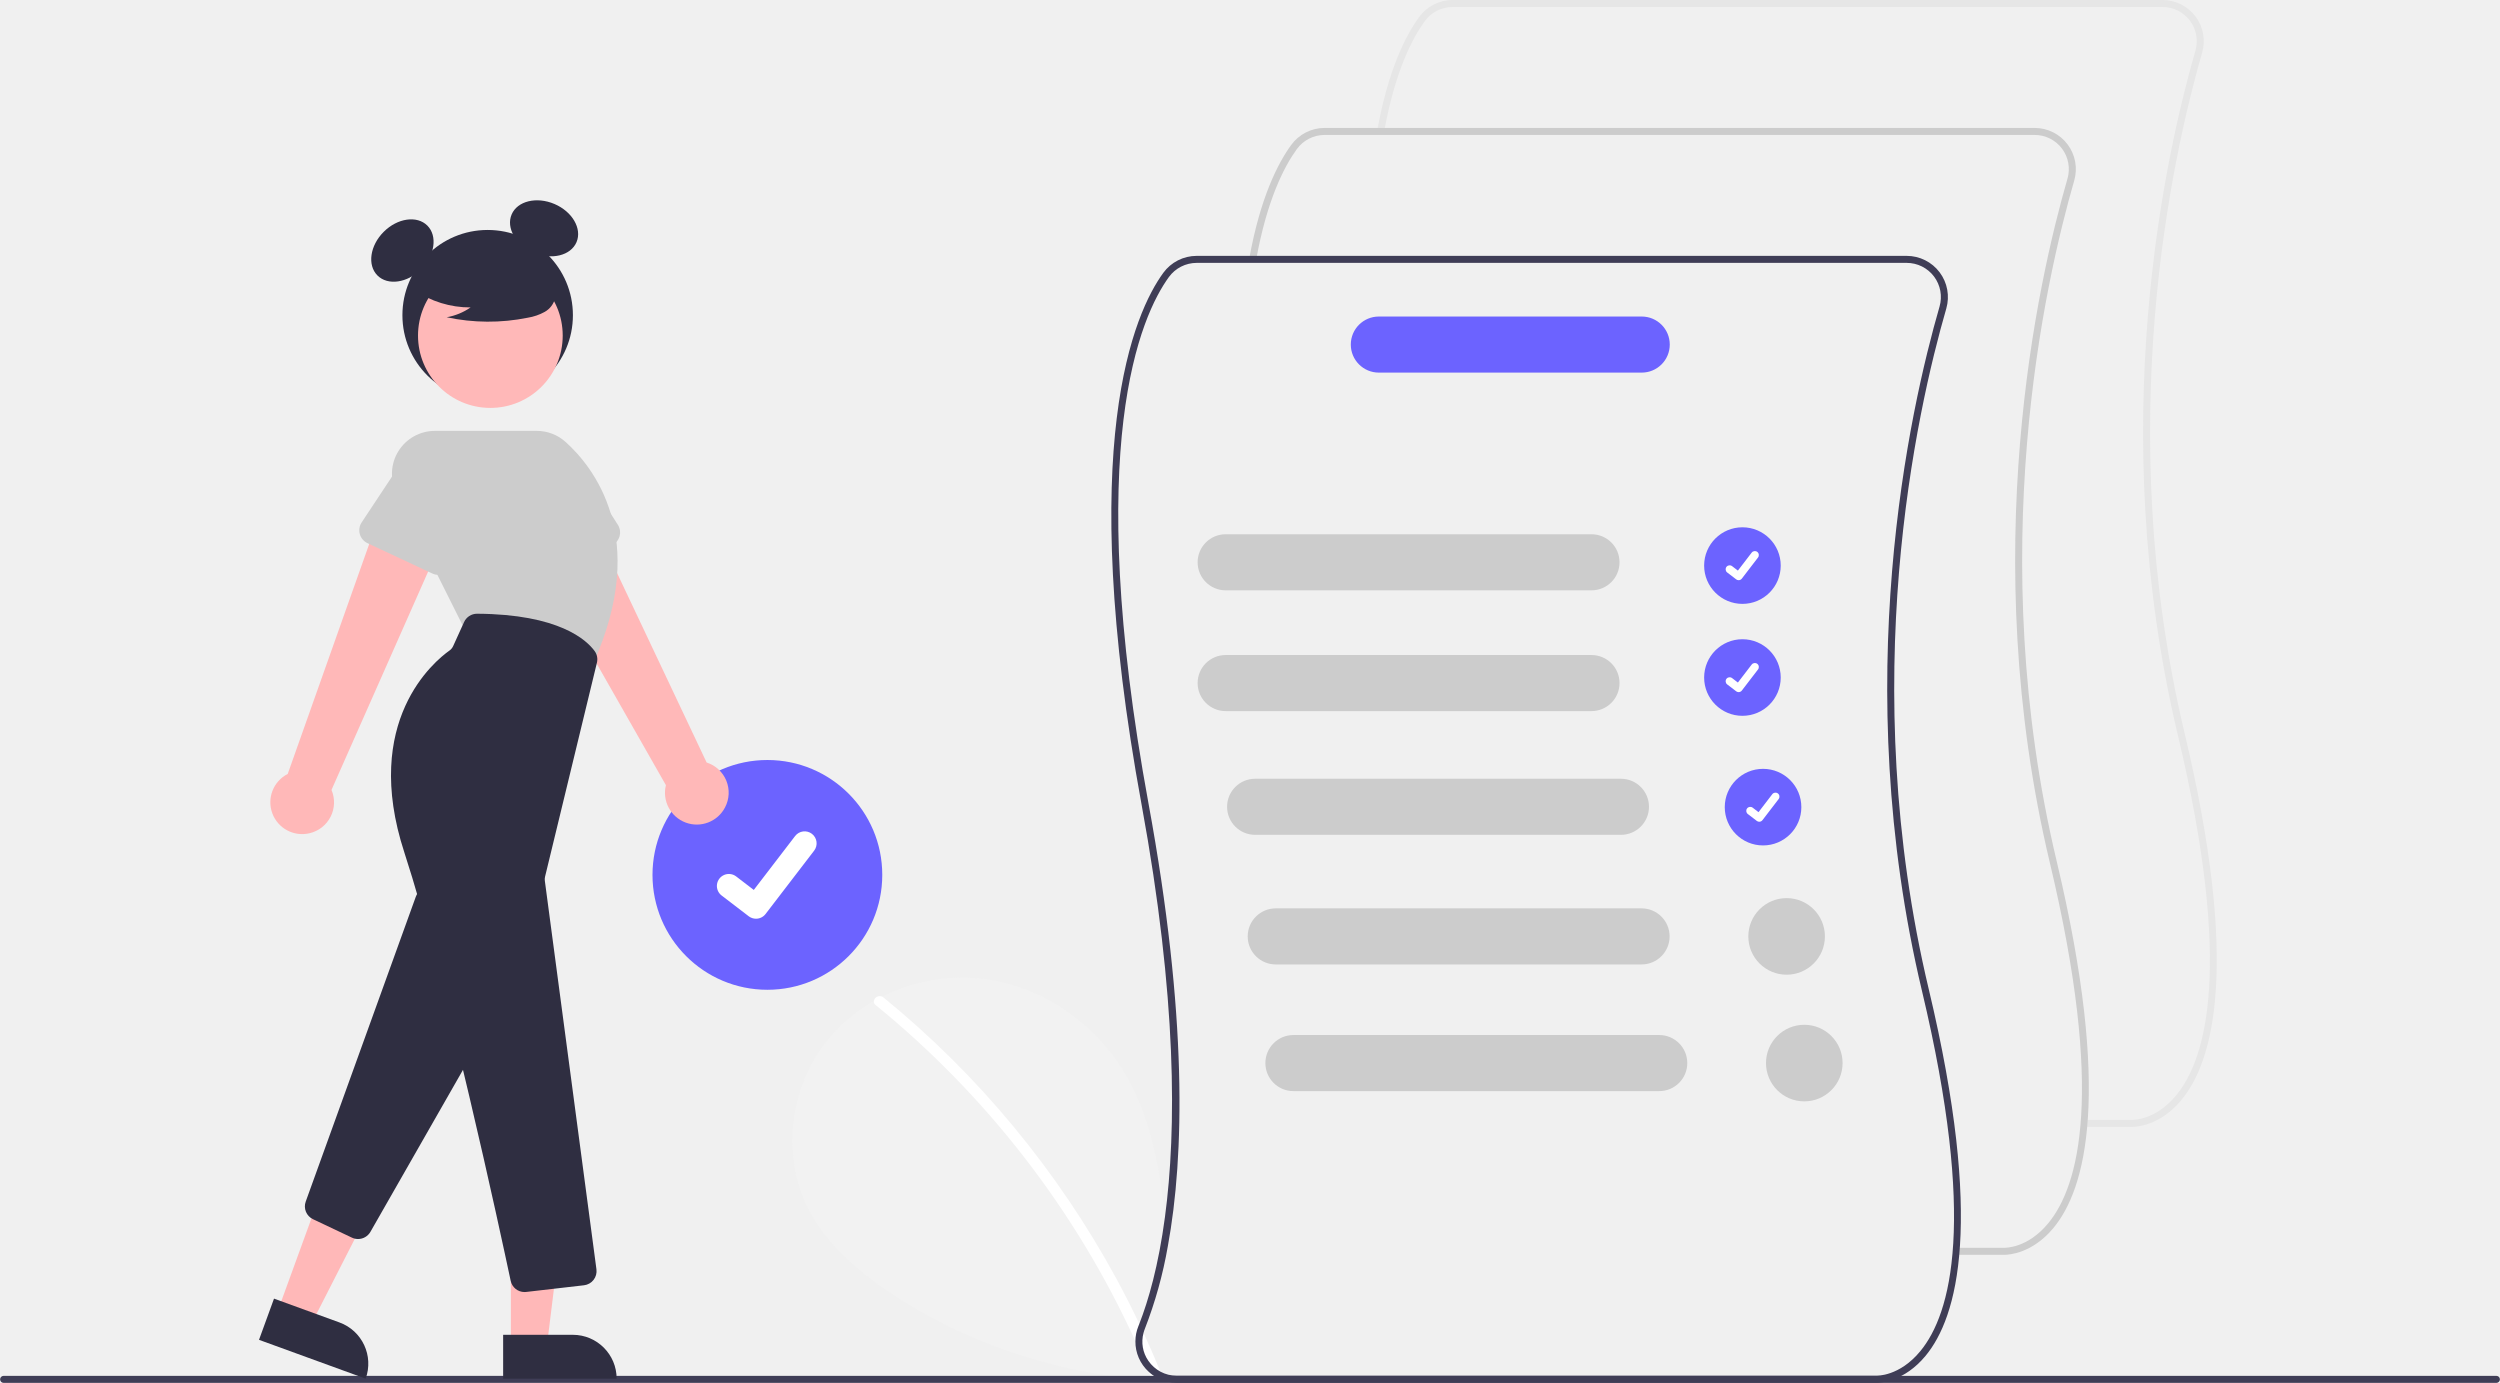
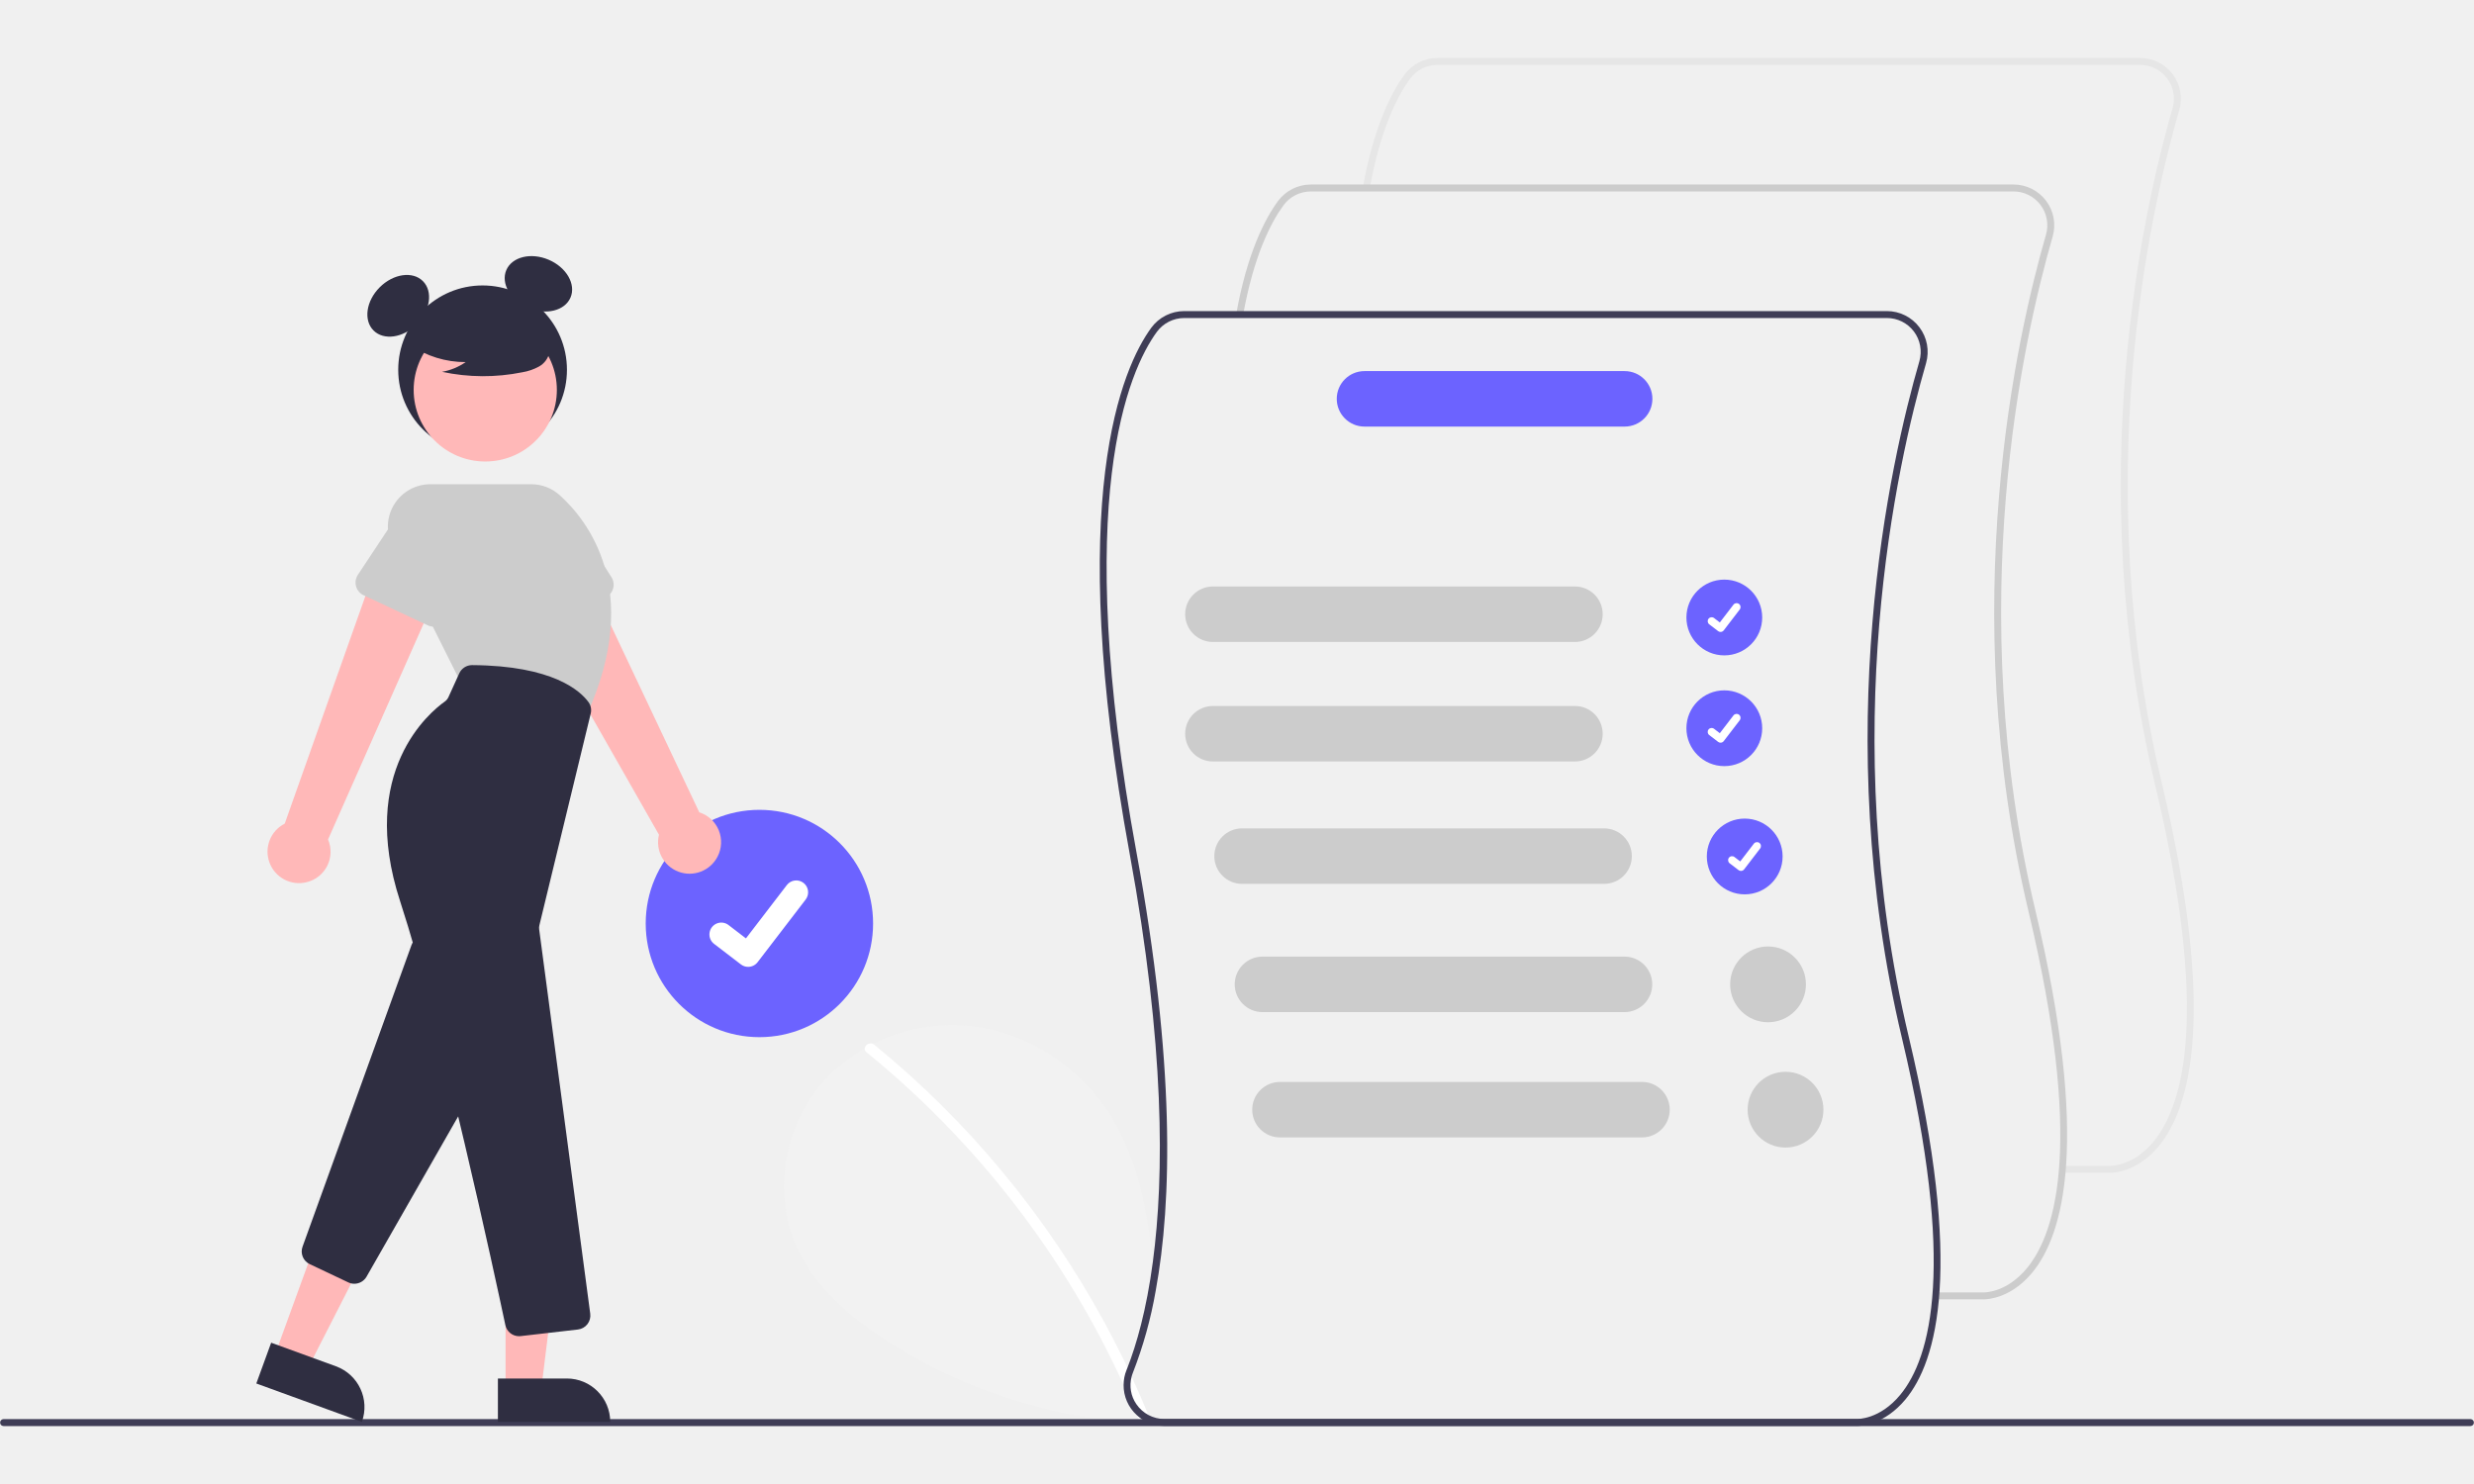
- <svg xmlns="http://www.w3.org/2000/svg" id="aa148906-9946-4a00-bfdb-f78e96a2b6cd" data-name="Layer 1" width="848.675" height="469.443" viewBox="0 0 848.675 469.443">
+ <svg xmlns="http://www.w3.org/2000/svg" id="aa148906-9946-4a00-bfdb-f78e96a2b6cd" data-name="Layer 1" width="500" height="300" viewBox="0 0 848.675 469.443">
  <path d="M612.366,682.319a207.534,207.534,0,0,1-40.54,1.96c-32.66-1.65-64.78-11.15-92.23-29.01-12.17-7.92-23.78-17.65-30.08-30.72-8.55-17.75-5.56-40.22,6.65-55.68a56.015,56.015,0,0,1,16.14-13.77c.92-.52,1.86-1.02,2.81-1.5a60.557,60.557,0,0,1,33.48-6.13c19.58,2.14,37.65,14.1,48.09,30.81,9.3,14.9,12.54,32.48,14.45,50.1.36,3.32.67,6.65.97,9.96a146.38,146.38,0,0,1-7.81,28.06,9.811,9.811,0,0,0-.44,1.36q3,6.51,5.71,13.14a11.557,11.557,0,0,0,5.53,1.4h37.19Z" transform="translate(-175.6623 -215.2787)" fill="#f2f2f2" />
  <path d="M568.795,683.169a2.033,2.033,0,0,1-2.7-1.06c-.16-.38-.31-.76-.47-1.14q-2.16-5.25-4.53-10.4a316.784,316.784,0,0,0-88.17-114.1,1.478,1.478,0,0,1-.62-1.37,2.032,2.032,0,0,1,2.81-1.5,1.927,1.927,0,0,1,.42.26,317.52,317.52,0,0,1,44.26,43.95,322.504,322.504,0,0,1,34.91,51.66q4.065,7.5,7.72,15.21c.48,1.02.96,2.05,1.43,3.08q3,6.51,5.71,13.14c.03.07.06.15.09.22A1.48,1.48,0,0,1,568.795,683.169Z" transform="translate(-175.6623 -215.2787)" fill="#fff" />
  <circle cx="260.503" cy="297" r="39" fill="#6c63ff" />
  <path d="M432.3,527.156a4.045,4.045,0,0,1-2.434-.808l-.044-.033-9.165-7.017a4.072,4.072,0,1,1,4.953-6.464l5.937,4.552,14.029-18.296a4.072,4.072,0,0,1,5.709-.754l-.087.118.089-.117a4.076,4.076,0,0,1,.754,5.709l-16.502,21.52A4.074,4.074,0,0,1,432.3,527.156Z" transform="translate(-175.6623 -215.2787)" fill="#fff" />
  <path d="M1023.147,684.721H176.853a1.191,1.191,0,0,1,0-2.381h846.294a1.191,1.191,0,0,1,0,2.381Z" transform="translate(-175.6623 -215.2787)" fill="#3f3d56" />
  <circle cx="165.546" cy="107.005" r="28.94" fill="#2f2e41" />
  <ellipse cx="312.268" cy="300.329" rx="11.975" ry="8.981" transform="translate(-296.5657 93.49262) rotate(-45)" fill="#2f2e41" />
  <ellipse cx="360.359" cy="292.785" rx="8.981" ry="11.975" transform="translate(-226.111 293.8836) rotate(-66.86956)" fill="#2f2e41" />
  <path d="M421.794,489.366A10.743,10.743,0,0,0,415.541,474.126l-41.816-88.459L354.597,399.08l47.119,82.735a10.801,10.801,0,0,0,20.078,7.551Z" transform="translate(-175.6623 -215.2787)" fill="#ffb8b8" />
  <path d="M383.314,400.425l-22.209,9.931a4.817,4.817,0,0,1-6.604-3.096l-6.549-23.353a13.377,13.377,0,0,1,24.456-10.85l13.001,20.382a4.817,4.817,0,0,1-2.095,6.986Z" transform="translate(-175.6623 -215.2787)" fill="#ccc" />
  <path d="M280.747,498.136a10.743,10.743,0,0,0,7.445-14.694l39.602-89.472-22.655-5.706L273.335,478.006a10.801,10.801,0,0,0,7.412,20.13Z" transform="translate(-175.6623 -215.2787)" fill="#ffb8b8" />
  <polygon points="94.289 445.033 105.809 449.227 127.47 406.789 110.467 400.599 94.289 445.033" fill="#ffb8b8" />
  <path d="M264.972,662.263h38.531a0,0,0,0,1,0,0v14.887a0,0,0,0,1,0,0H279.859A14.887,14.887,0,0,1,264.972,662.263v0A0,0,0,0,1,264.972,662.263Z" transform="translate(146.5349 1180.966) rotate(-159.9935)" fill="#2f2e41" />
  <path d="M297.2,635.89a4.774,4.774,0,0,1-2.044-.459l-13.239-6.271a4.799,4.799,0,0,1-2.469-5.99L316.812,519.702a4.817,4.817,0,0,1,8.661-.841l19.762,32.937a4.822,4.822,0,0,1,.052,4.868l-43.887,76.802A4.84,4.84,0,0,1,297.2,635.89Z" transform="translate(-175.6623 -215.2787)" fill="#2f2e41" />
  <circle cx="166.464" cy="113.913" r="24.561" fill="#ffb8b8" />
  <path d="M376.873,440.862,333.385,428.902l-23.13-46.259A14.576,14.576,0,0,1,323.293,361.549h34.599a14.557,14.557,0,0,1,9.73,3.721c9.281,8.315,28.781,32.285,9.439,75.173Z" transform="translate(-175.6623 -215.2787)" fill="#ccc" />
  <path d="M322.433,409.971l-22.033-10.314a4.817,4.817,0,0,1-1.974-7.022l13.39-20.223a13.377,13.377,0,0,1,24.198,11.413l-6.924,23.163a4.817,4.817,0,0,1-6.657,2.982Z" transform="translate(-175.6623 -215.2787)" fill="#ccc" />
  <polygon points="173.428 456.629 185.687 456.629 191.52 409.341 173.425 409.342 173.428 456.629" fill="#ffb8b8" />
  <path d="M346.463,668.404h38.531a0,0,0,0,1,0,0v14.887a0,0,0,0,1,0,0H361.35A14.887,14.887,0,0,1,346.463,668.404v0A0,0,0,0,1,346.463,668.404Z" transform="translate(555.8252 1136.4) rotate(179.9974)" fill="#2f2e41" />
  <path d="M353.719,653.888a4.791,4.791,0,0,1-4.698-3.814c-3.524-16.604-21.826-101.651-36.111-145.459-14.534-44.57,10.218-64.872,15.328-68.489a3.763,3.763,0,0,0,1.253-1.513l3.712-8.166a4.834,4.834,0,0,1,4.397-2.827h.03c27.829.166,37.184,8.939,39.914,12.703a4.761,4.761,0,0,1,.754,3.926l-17.608,72.645a3.75,3.75,0,0,0-.073,1.377L378.136,646.171a4.818,4.818,0,0,1-4.223,5.42l-19.629,2.264A4.923,4.923,0,0,1,353.719,653.888Z" transform="translate(-175.6623 -215.2787)" fill="#2f2e41" />
  <path d="M316.318,313.743a33.405,33.405,0,0,0,19.091,5.9,20.471,20.471,0,0,1-8.114,3.338,67.359,67.359,0,0,0,27.514.155,17.807,17.807,0,0,0,5.76-1.978,7.289,7.289,0,0,0,3.555-4.755c.604-3.449-2.083-6.582-4.876-8.693A35.967,35.967,0,0,0,329.024,301.67c-3.376.873-6.759,2.347-8.951,5.059s-2.843,6.891-.753,9.684Z" transform="translate(-175.6623 -215.2787)" fill="#2f2e41" />
  <circle cx="591.503" cy="192" r="13" fill="#6c63ff" />
  <path d="M765.877,412.238a1.348,1.348,0,0,1-.811-.269l-.015-.011-3.055-2.339a1.357,1.357,0,1,1,1.651-2.155l1.979,1.517,4.676-6.099a1.357,1.357,0,0,1,1.903-.251l-.029.039.03-.039a1.359,1.359,0,0,1,.251,1.903l-5.501,7.173A1.358,1.358,0,0,1,765.877,412.238Z" transform="translate(-175.6623 -215.2787)" fill="#fff" />
  <circle cx="591.503" cy="230" r="13" fill="#6c63ff" />
  <path d="M765.877,450.238a1.348,1.348,0,0,1-.811-.269l-.015-.011-3.055-2.339a1.357,1.357,0,1,1,1.651-2.155l1.979,1.517,4.676-6.099a1.357,1.357,0,0,1,1.903-.251l-.029.039.03-.039a1.359,1.359,0,0,1,.251,1.903l-5.501,7.173A1.358,1.358,0,0,1,765.877,450.238Z" transform="translate(-175.6623 -215.2787)" fill="#fff" />
  <circle cx="598.503" cy="274" r="13" fill="#6c63ff" />
  <path d="M772.877,494.238a1.348,1.348,0,0,1-.811-.269l-.015-.011-3.055-2.339a1.357,1.357,0,1,1,1.651-2.155l1.979,1.517,4.676-6.099a1.357,1.357,0,0,1,1.903-.251l-.029.039.03-.039a1.359,1.359,0,0,1,.251,1.903l-5.501,7.173A1.358,1.358,0,0,1,772.877,494.238Z" transform="translate(-175.6623 -215.2787)" fill="#fff" />
  <path d="M899.521,597.818c-.135,0-.22-.003-.249-.005l-16.14.002v-2.38h16.198c.375.013,8.027.229,15.076-8.325,10.506-12.749,19.133-44.31.573-122.264-24.957-104.821-4.142-197.424,5.966-232.372a11.604,11.604,0,0,0-11.164-14.816H668.747a11.656,11.656,0,0,0-9.399,4.784c-4.282,5.89-10.158,17.205-13.835,37.665l-2.342-.421c3.757-20.904,9.824-32.552,14.252-38.643a14.041,14.041,0,0,1,11.324-5.765H909.781a13.984,13.984,0,0,1,13.451,17.856c-10.056,34.767-30.763,126.89-5.937,231.16,18.821,79.051,9.773,111.295-1.131,124.425C908.971,597.379,901.046,597.818,899.521,597.818Z" transform="translate(-175.6623 -215.2787)" fill="#e6e6e6" />
  <path d="M856.092,641.248c-.135,0-.22-.003-.249-.005l-16.14.002v-2.38h16.198c.377.012,8.027.229,15.076-8.325,10.506-12.749,19.133-44.31.573-122.264-24.957-104.821-4.142-197.424,5.966-232.372a11.604,11.604,0,0,0-11.164-14.816H625.317a11.656,11.656,0,0,0-9.399,4.784c-4.282,5.89-10.158,17.205-13.835,37.665l-2.342-.421c3.757-20.904,9.824-32.552,14.252-38.643a14.041,14.041,0,0,1,11.324-5.765H866.352a13.984,13.984,0,0,1,13.451,17.856c-10.056,34.767-30.763,126.89-5.937,231.16,18.821,79.051,9.773,111.295-1.131,124.425C865.542,640.809,857.617,641.248,856.092,641.248Z" transform="translate(-175.6623 -215.2787)" fill="#ccc" />
  <path d="M830.435,551.159c-24.83-104.27-4.12-196.4,5.94-231.16a13.994,13.994,0,0,0-13.45-17.86H581.886a14.031,14.031,0,0,0-11.32,5.76c-9.73,13.38-29.92,57.75-7.37,180.52,12.06,65.68,11.88,110.46,7.94,139.96-2.21,16.61-5.62,28.37-8.71,36.3l-.33.84a13.639,13.639,0,0,0-1,5.05,13.834,13.834,0,0,0,4.53,10.4,13.243,13.243,0,0,0,3.17,2.2,13.412,13.412,0,0,0,3.03,1.11,13.676,13.676,0,0,0,3.27.39H812.415c.03,0,.11.01.25.01,1.52,0,9.45-.44,16.64-9.1C840.205,662.449,849.255,630.209,830.435,551.159Zm-2.89,122.81c-7.05,8.56-14.7,8.34-15.07,8.33H575.096a11.636,11.636,0,0,1-9.63-5.11,11.367,11.367,0,0,1-1.61-9.43,9.811,9.811,0,0,1,.44-1.36,146.38,146.38,0,0,0,7.81-28.06c5.64-30.75,6.69-78.2-6.57-150.35-22.38-121.86-2.59-165.56,6.95-178.69a11.681,11.681,0,0,1,9.4-4.78H822.925a11.604,11.604,0,0,1,11.16,14.81c-10.11,34.95-30.92,127.56-5.96,232.38C846.685,629.659,838.055,661.219,827.545,673.969Z" transform="translate(-175.6623 -215.2787)" fill="#3f3d56" />
  <path d="M715.925,415.679h-124.186a9.519,9.519,0,1,1,0-19.038h124.186a9.519,9.519,0,1,1,0,19.038Z" transform="translate(-175.6623 -215.2787)" fill="#ccc" />
  <path d="M715.925,456.679h-124.186a9.519,9.519,0,1,1,0-19.038h124.186a9.519,9.519,0,1,1,0,19.038Z" transform="translate(-175.6623 -215.2787)" fill="#ccc" />
  <path d="M725.925,498.679h-124.186a9.519,9.519,0,1,1,0-19.038h124.186a9.519,9.519,0,1,1,0,19.038Z" transform="translate(-175.6623 -215.2787)" fill="#ccc" />
  <path d="M732.925,542.679h-124.186a9.519,9.519,0,1,1,0-19.038h124.186a9.519,9.519,0,1,1,0,19.038Z" transform="translate(-175.6623 -215.2787)" fill="#ccc" />
  <path d="M732.977,341.769h-89.239a9.519,9.519,0,1,1,0-19.038h89.239a9.519,9.519,0,1,1,0,19.038Z" transform="translate(-175.6623 -215.2787)" fill="#6c63ff" />
  <circle cx="606.503" cy="317.882" r="13" fill="#ccc" />
  <path d="M738.925,585.679h-124.186a9.519,9.519,0,1,1,0-19.038h124.186a9.519,9.519,0,1,1,0,19.038Z" transform="translate(-175.6623 -215.2787)" fill="#ccc" />
  <circle cx="612.503" cy="360.882" r="13" fill="#ccc" />
</svg>
